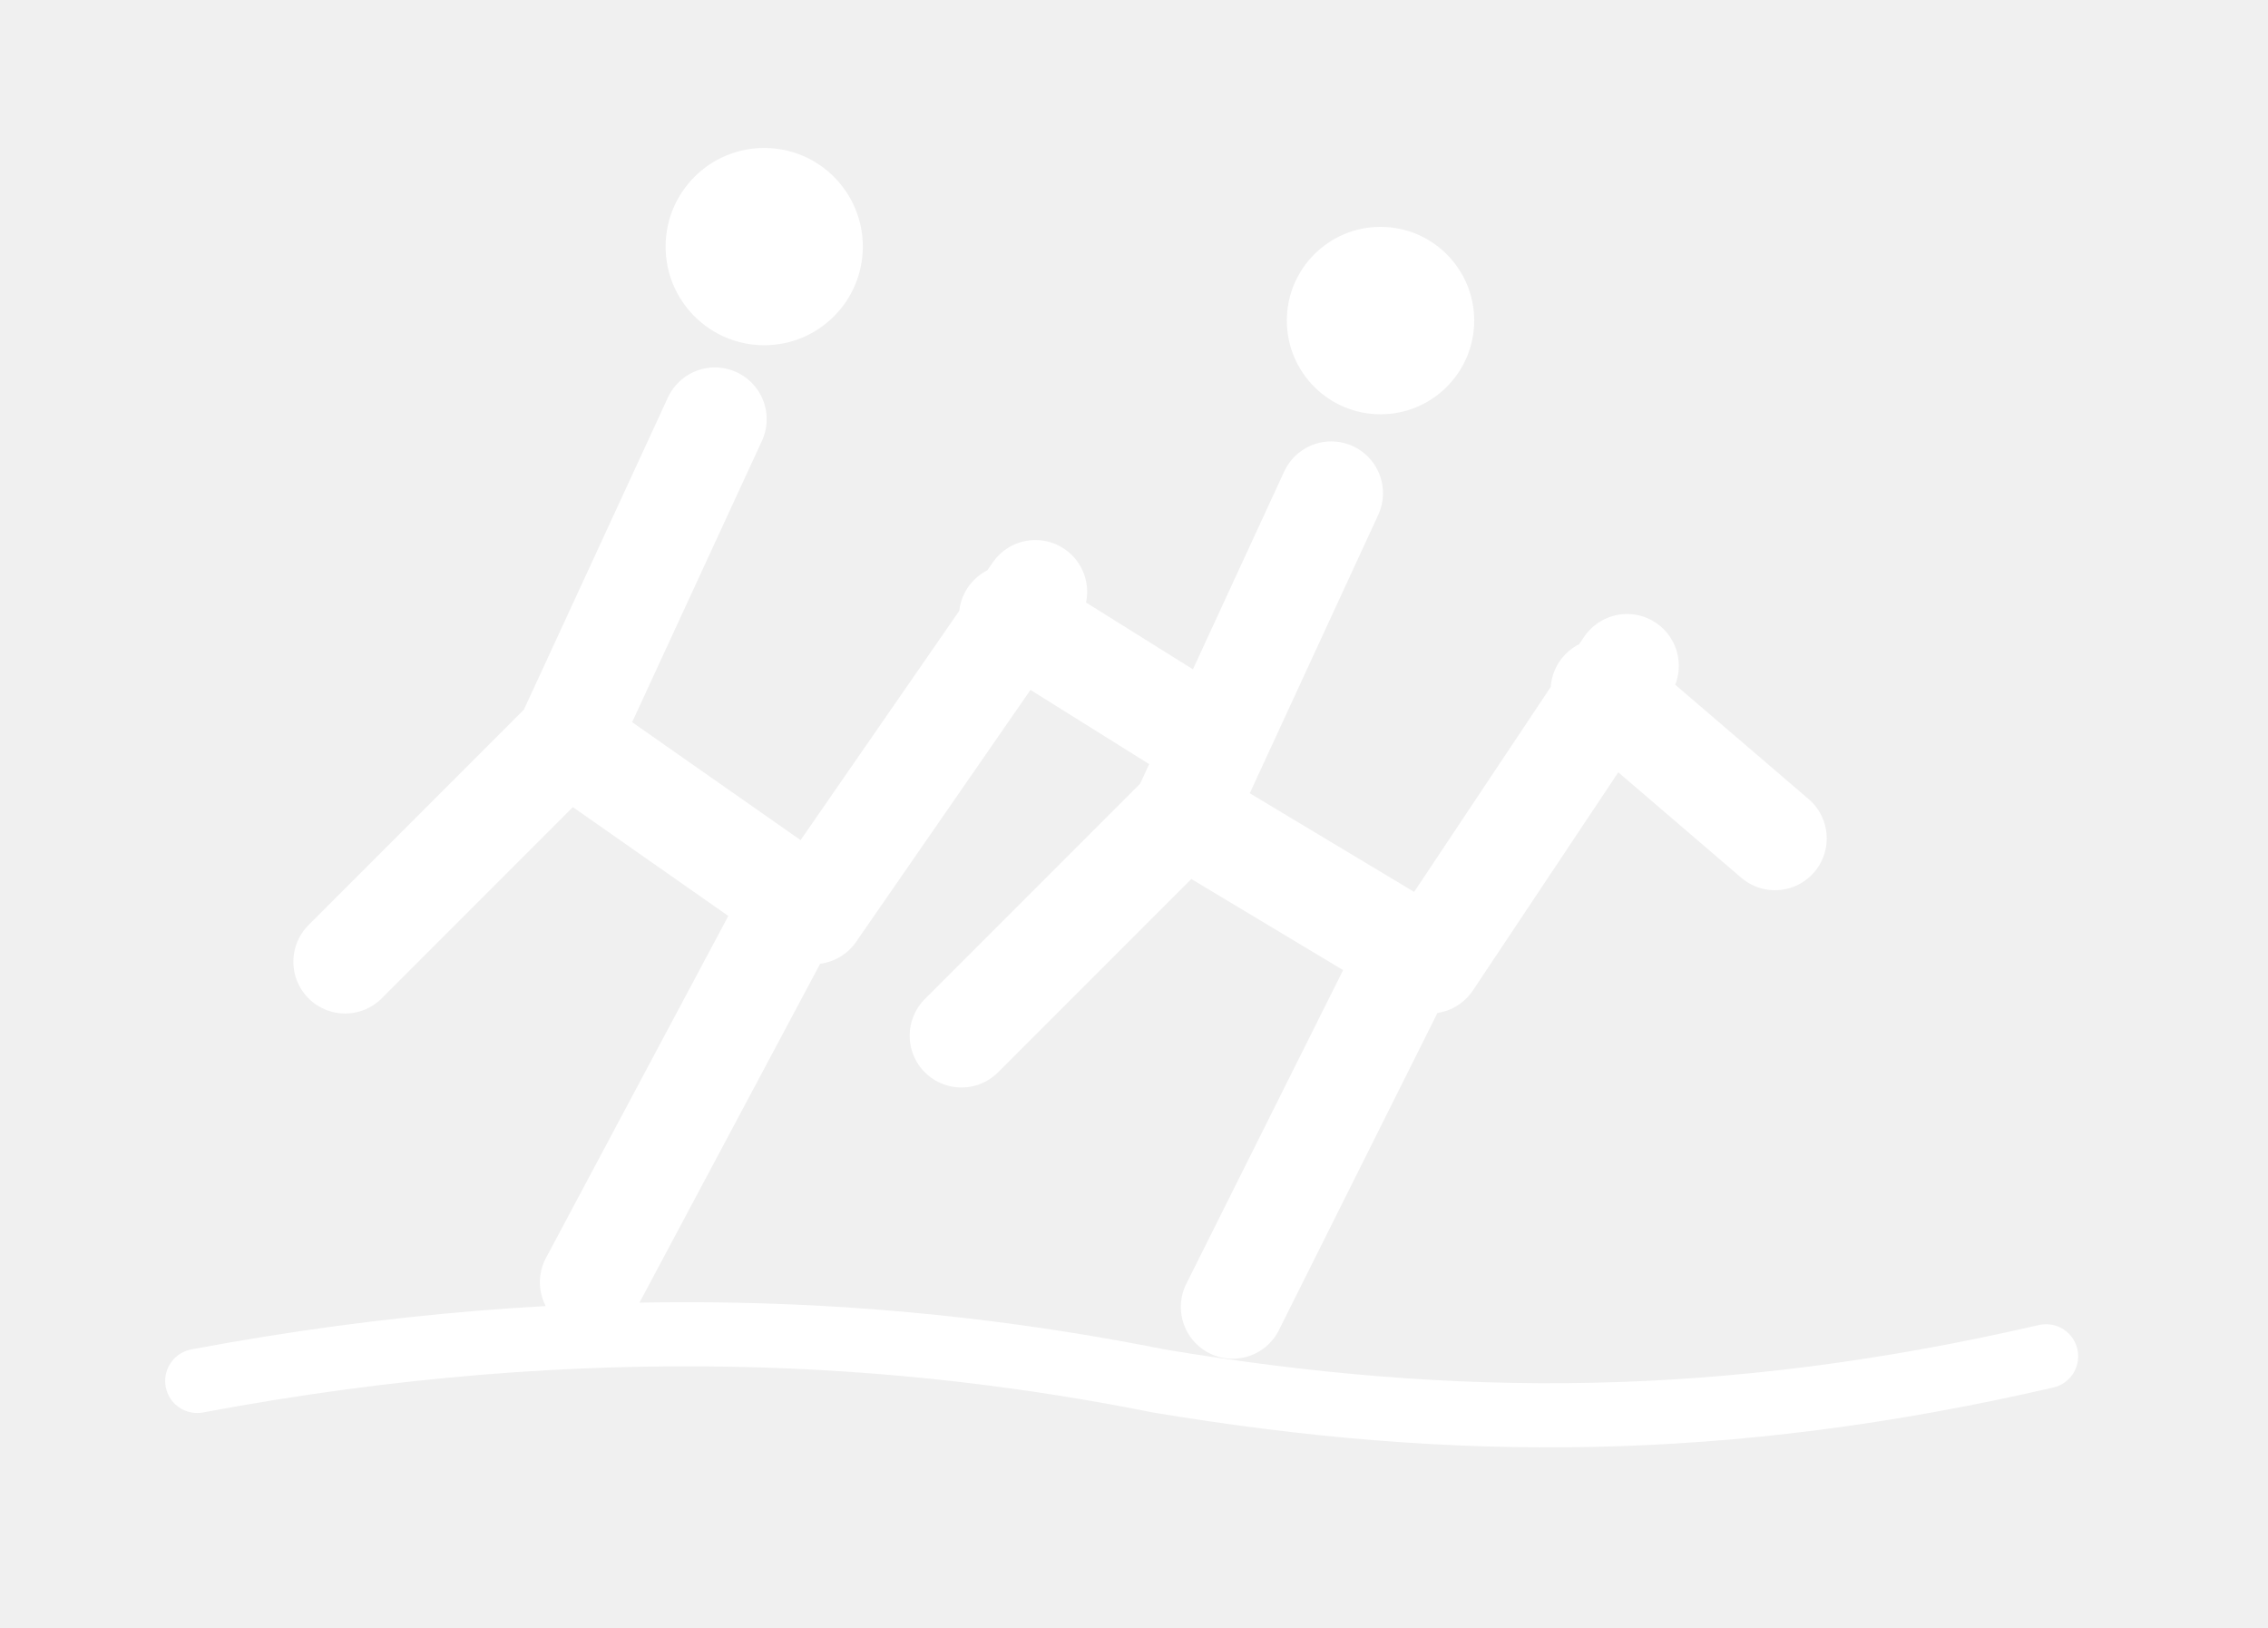
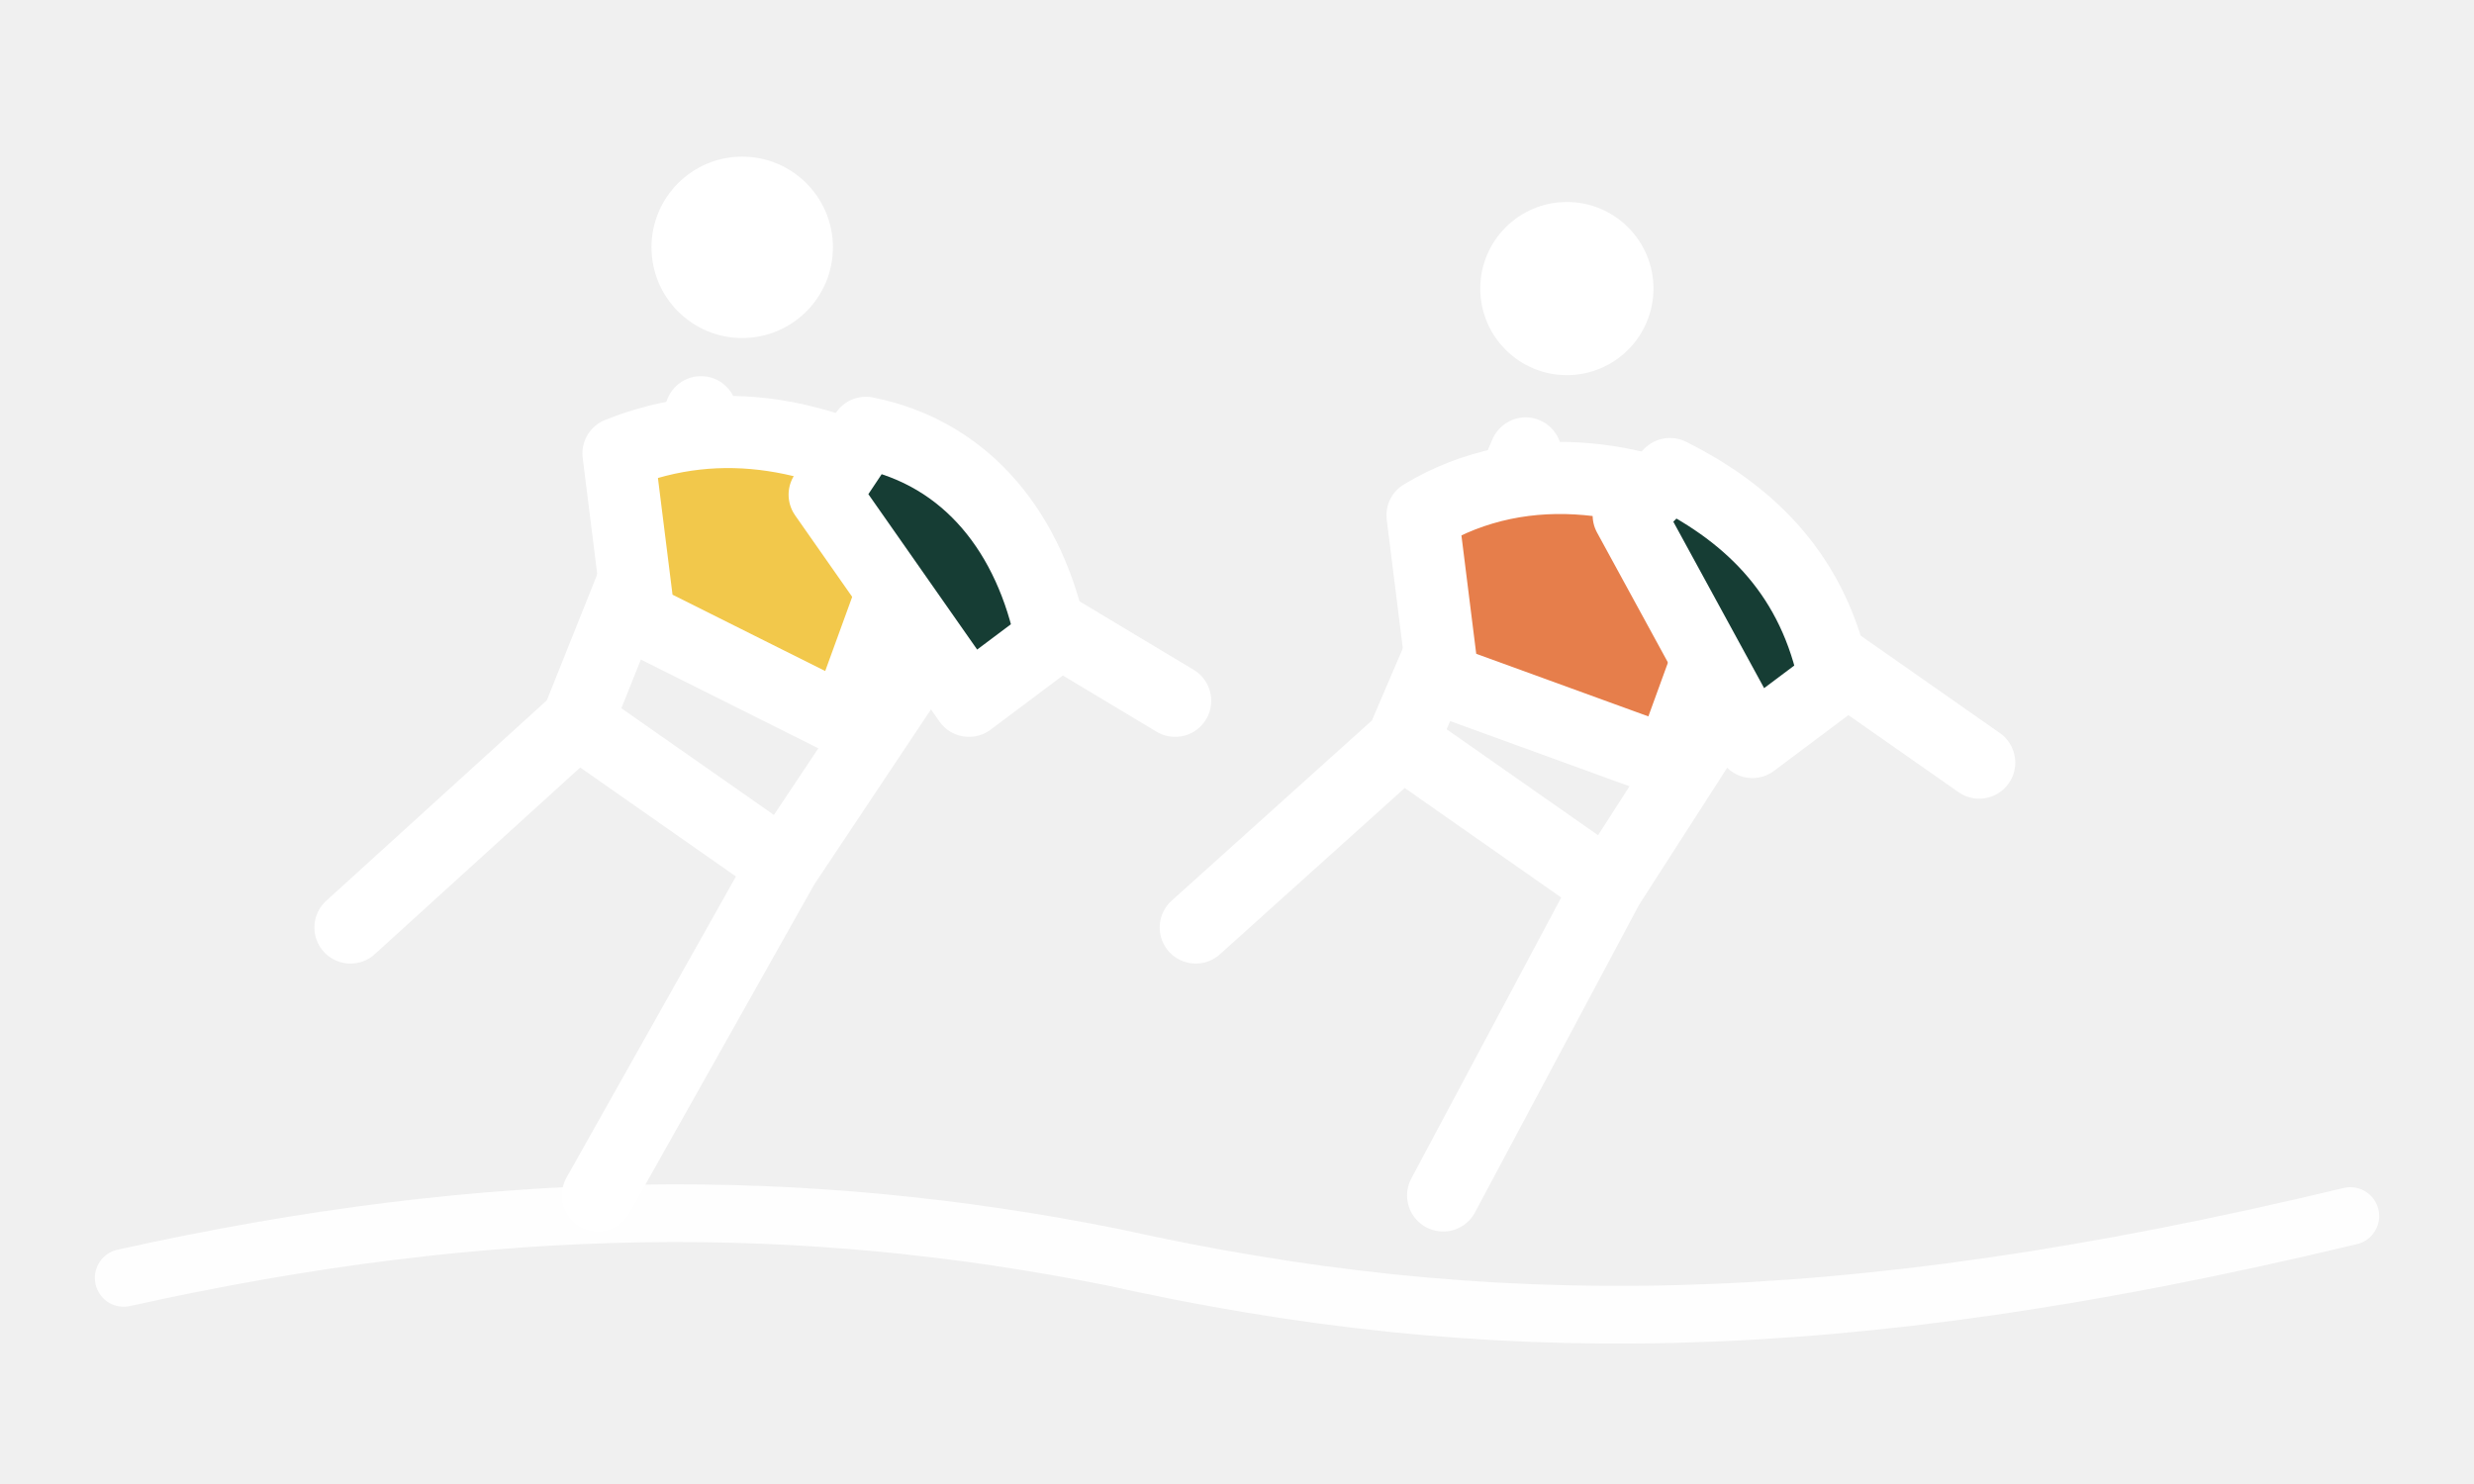
- <svg xmlns="http://www.w3.org/2000/svg" viewBox="0 0 92 66" fill="none">
-   <g stroke="#ffffff" stroke-width="4.2" stroke-linecap="round" stroke-linejoin="round">
-     <circle cx="31" cy="10" r="4" fill="#ffffff" stroke="none" />
-     <path d="M29 17 23 30l10 7 9-13M23 30 14 39M32 37l-8 15M41 25l8 5" />
-     <circle cx="56" cy="13" r="3.8" fill="#ffffff" stroke="none" />
-     <path d="M54 20 48 33l10 6 8-12M48 33l-9 9M57 39l-7 14M65 28l7 6" />
-     <path d="M8 56c16-3 29-2 39 0 12 2 23 2 36-1" stroke-width="2.6" />
+ <svg xmlns="http://www.w3.org/2000/svg" viewBox="0 0 120 72" fill="none" role="img" aria-labelledby="title">
+   <path d="M6 62c18-4 33-4 48-1 18 4 35 4 60-2" stroke="#ffffff" stroke-width="2.8" stroke-linecap="round" opacity=".92" />
+   <g stroke="#ffffff" stroke-width="3.5" stroke-linecap="round" stroke-linejoin="round">
+     <circle cx="36" cy="12" r="4.4" fill="#ffffff" stroke="none" />
+     <path d="M34 20 28 35l10 7 10-15M28 35l-11 10M38 42l-9 16M47 28l10 6" />
+     <path d="M30 22c5-2 10-1 15 2l-4 11-10-5-1-8Z" fill="#f2c84b" />
+     <path d="M42 21c5 1 8 5 9 10l-4 3-7-10 2-3Z" fill="#163d34" />
+     <circle cx="76" cy="14" r="4.2" fill="#ffffff" stroke="none" />
+     <path d="M74 22 68 36l10 7 9-14M68 36 58 45M78 43l-8 15M86 30l10 7" />
+     <path d="M69 25c5-3 11-2 16 1l-4 11-11-4-1-8Z" fill="#e67e4b" />
+     <path d="M81 23c4 2 7 5 8 10l-4 3-6-11 2-2Z" fill="#163d34" />
  </g>
</svg>
